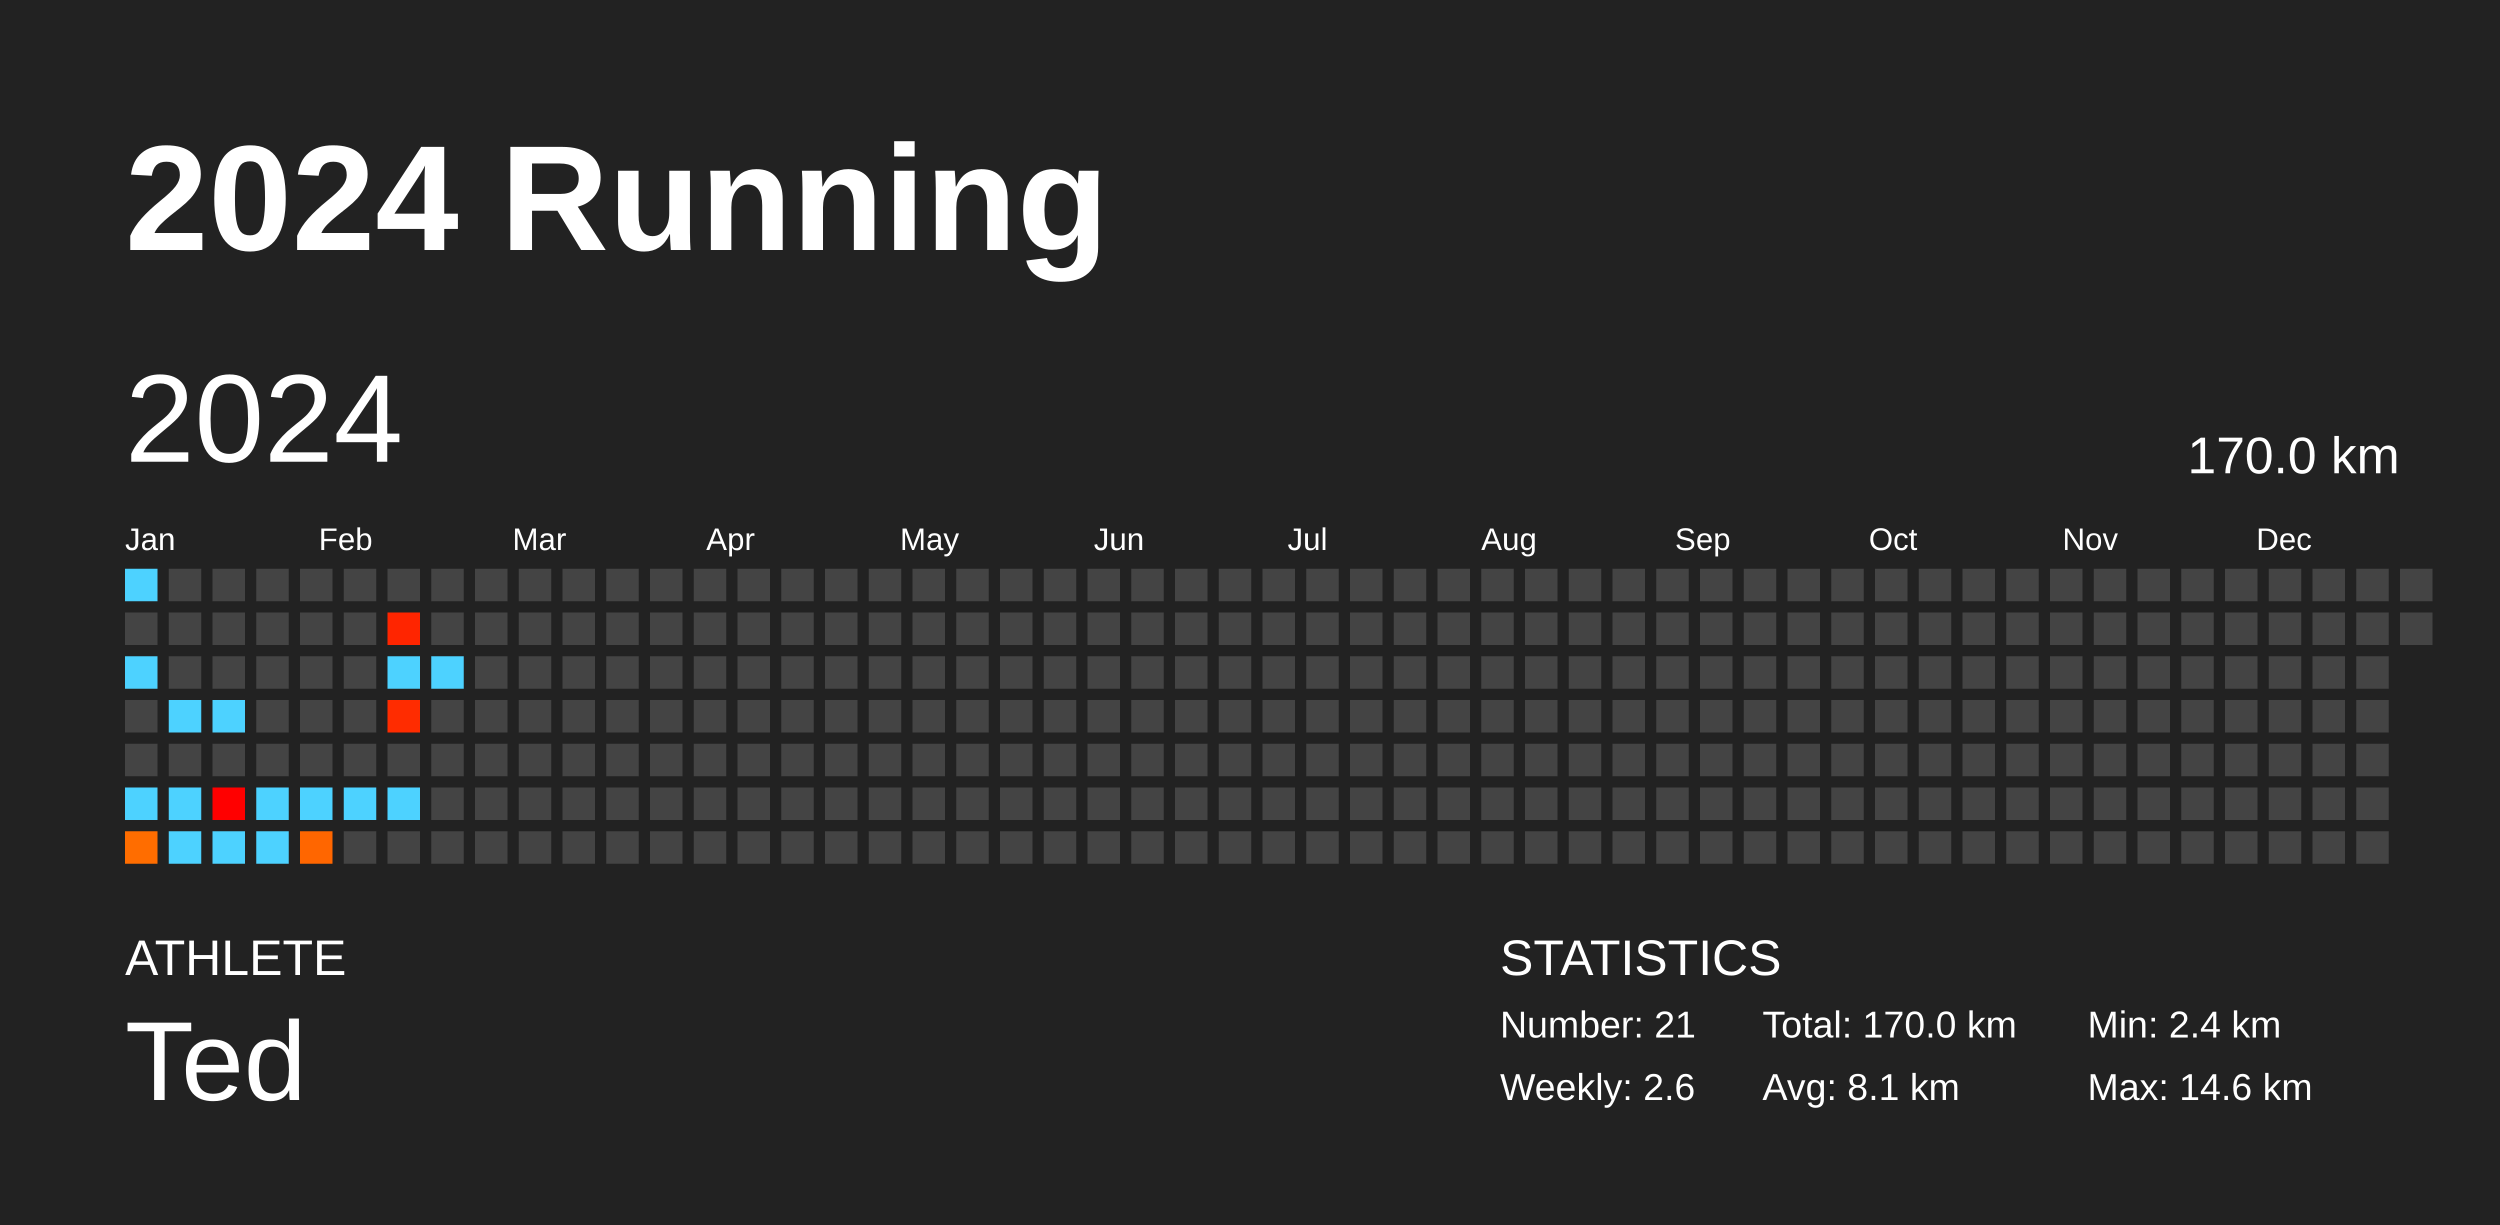
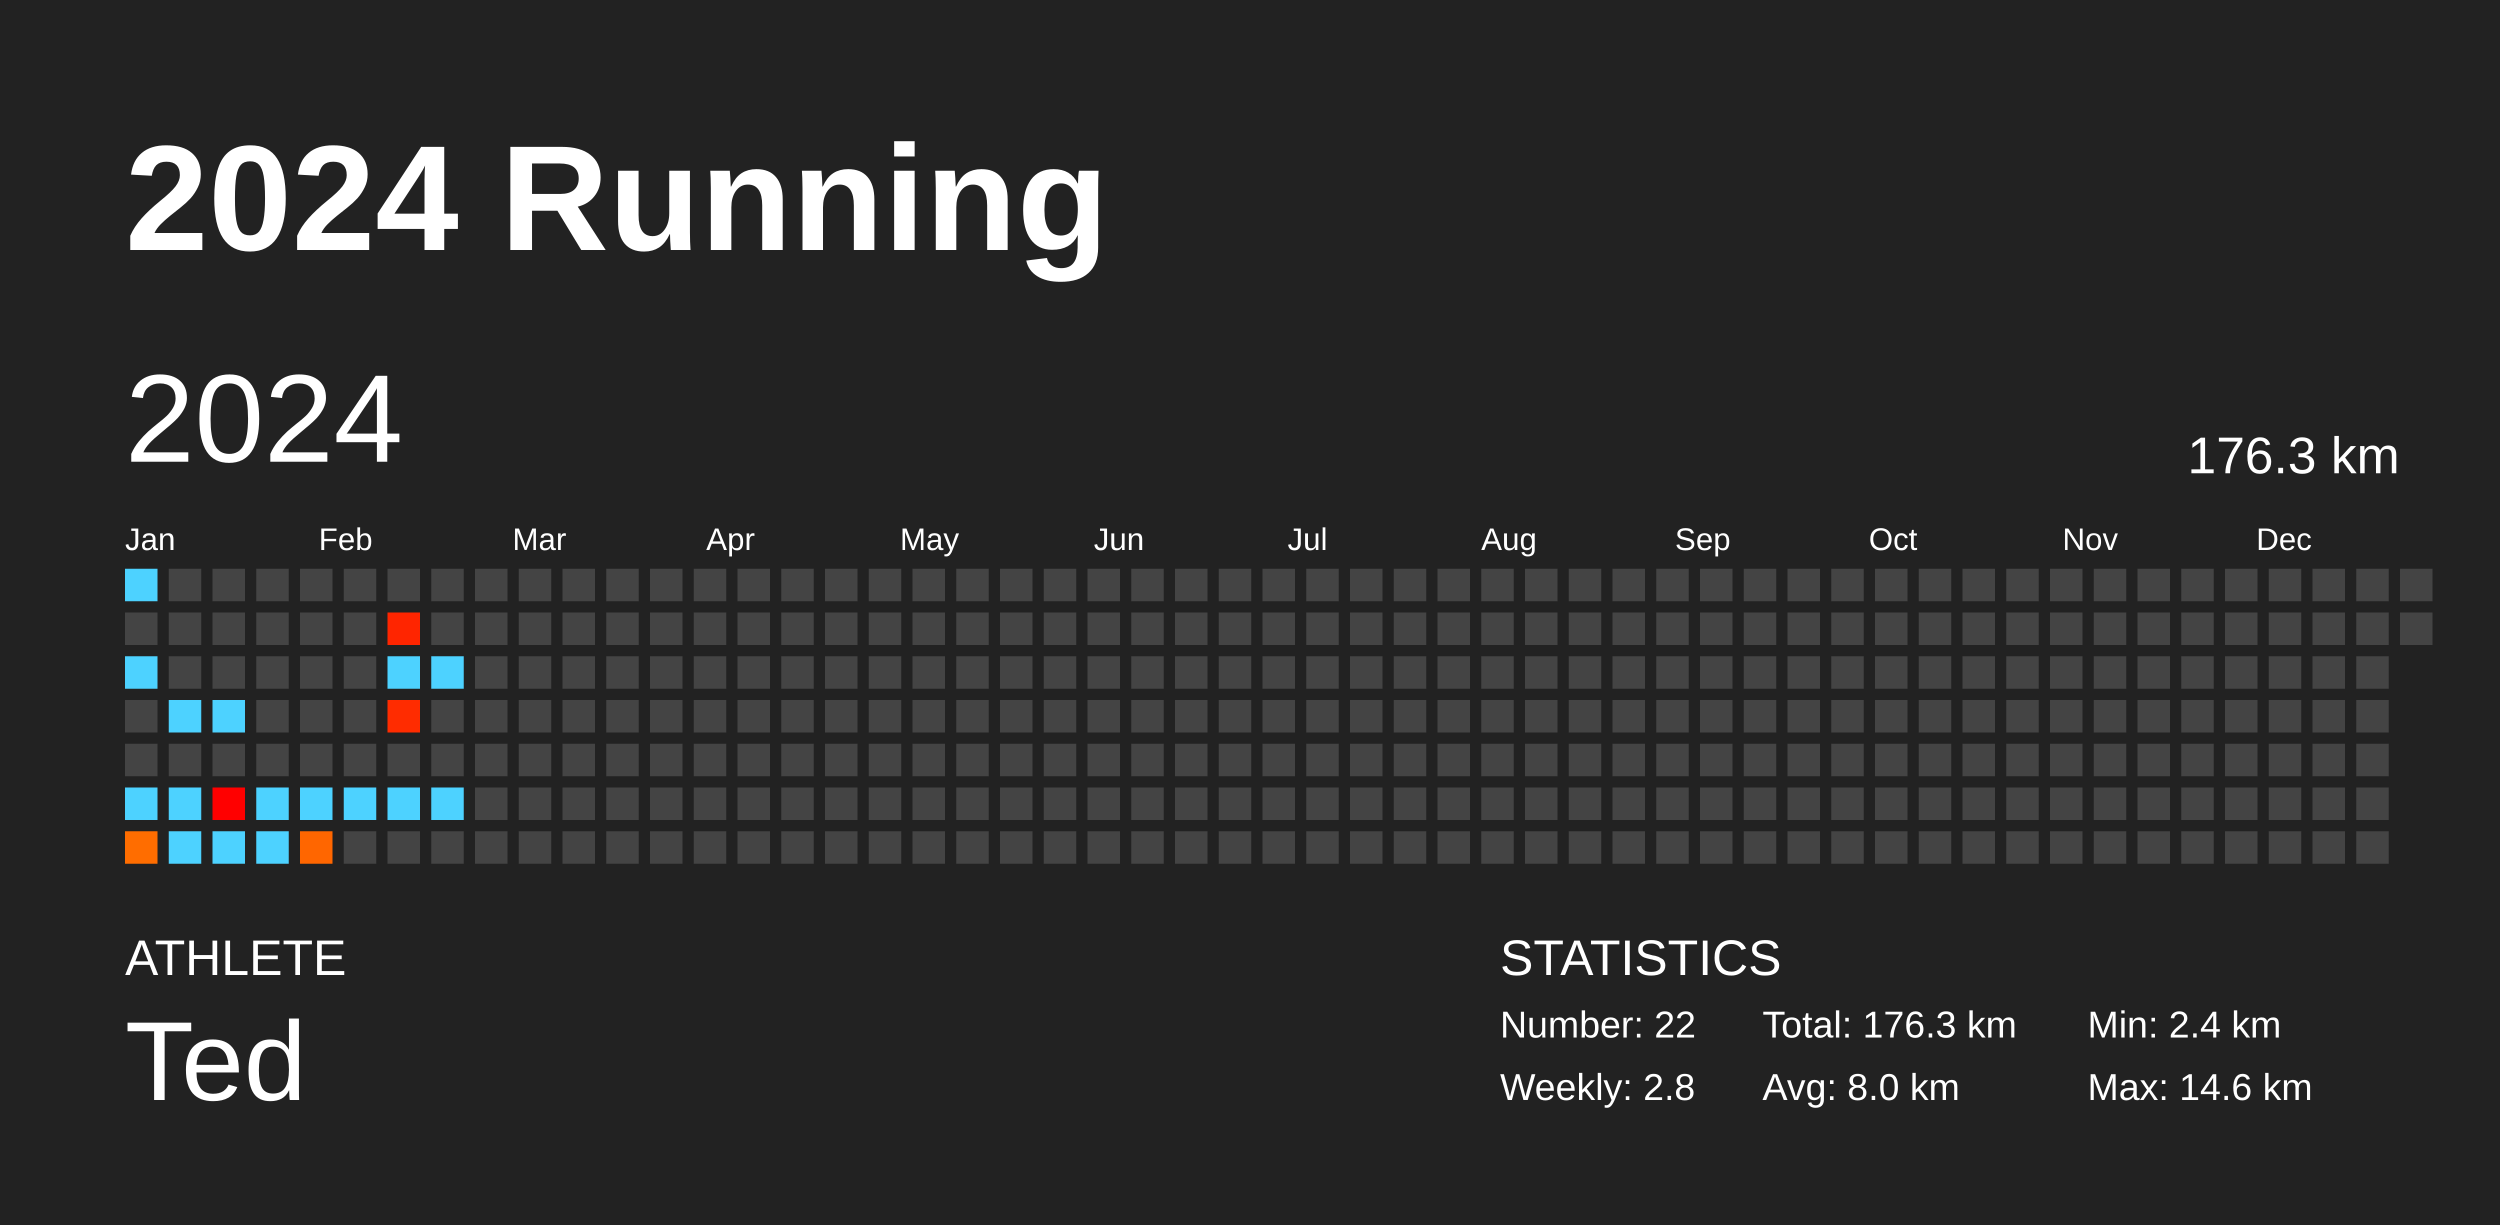
<svg xmlns="http://www.w3.org/2000/svg" baseProfile="full" height="98mm" version="1.1" viewBox="0,0,200,98" width="200mm">
  <defs />
  <rect fill="#222222" height="98" width="200" x="0" y="0" />
  <text fill="#FFFFFF" style="font-size:12px; font-family:Arial; font-weight:bold;" x="10" y="20">2024 Running</text>
  <text fill="#FFFFFF" style="font-size:4px; font-family:Arial" x="10" y="78">ATHLETE</text>
  <text fill="#FFFFFF" style="font-size:9px; font-family:Arial" x="10" y="88">Ted</text>
  <text fill="#FFFFFF" style="font-size:4px; font-family:Arial" x="120" y="78">STATISTICS</text>
-   <text fill="#FFFFFF" style="font-size:3px; font-family:Arial" x="120" y="83">Number: 21</text>
-   <text fill="#FFFFFF" style="font-size:3px; font-family:Arial" x="120" y="88">Weekly: 2.6</text>
-   <text fill="#FFFFFF" style="font-size:3px; font-family:Arial" x="141" y="83">Total: 170.0 km</text>
-   <text fill="#FFFFFF" style="font-size:3px; font-family:Arial" x="141" y="88">Avg: 8.1 km</text>
+   <text fill="#FFFFFF" style="font-size:3px; font-family:Arial" x="120" y="83">Number: 22</text>
+   <text fill="#FFFFFF" style="font-size:3px; font-family:Arial" x="120" y="88">Weekly: 2.8</text>
+   <text fill="#FFFFFF" style="font-size:3px; font-family:Arial" x="141" y="83">Total: 176.3 km</text>
+   <text fill="#FFFFFF" style="font-size:3px; font-family:Arial" x="141" y="88">Avg: 8.0 km</text>
  <text fill="#FFFFFF" style="font-size:3px; font-family:Arial" x="167" y="83">Min: 2.4 km</text>
  <text fill="#FFFFFF" style="font-size:3px; font-family:Arial" x="167" y="88">Max: 14.6 km</text>
  <text dominant-baseline="hanging" fill="#FFFFFF" style="font-size:10.0px; font-family:Arial;" x="10" y="30">2024</text>
-   <text dominant-baseline="hanging" fill="#FFFFFF" style="font-size:4.125px; font-family:Arial;" x="175" y="35">170.0 km</text>
+   <text dominant-baseline="hanging" fill="#FFFFFF" style="font-size:4.125px; font-family:Arial;" x="175" y="35">176.3 km</text>
  <text fill="#FFFFFF" style="font-size:2.5px; font-family:Arial" x="10.0" y="44">Jan</text>
  <text fill="#FFFFFF" style="font-size:2.5px; font-family:Arial" x="25.5" y="44">Feb</text>
  <text fill="#FFFFFF" style="font-size:2.5px; font-family:Arial" x="41.0" y="44">Mar</text>
  <text fill="#FFFFFF" style="font-size:2.5px; font-family:Arial" x="56.5" y="44">Apr</text>
  <text fill="#FFFFFF" style="font-size:2.5px; font-family:Arial" x="72.0" y="44">May</text>
  <text fill="#FFFFFF" style="font-size:2.5px; font-family:Arial" x="87.5" y="44">Jun</text>
  <text fill="#FFFFFF" style="font-size:2.5px; font-family:Arial" x="103.0" y="44">Jul</text>
  <text fill="#FFFFFF" style="font-size:2.5px; font-family:Arial" x="118.5" y="44">Aug</text>
  <text fill="#FFFFFF" style="font-size:2.5px; font-family:Arial" x="134.0" y="44">Sep</text>
  <text fill="#FFFFFF" style="font-size:2.5px; font-family:Arial" x="149.5" y="44">Oct</text>
  <text fill="#FFFFFF" style="font-size:2.5px; font-family:Arial" x="165.0" y="44">Nov</text>
  <text fill="#FFFFFF" style="font-size:2.5px; font-family:Arial" x="180.5" y="44">Dec</text>
  <rect fill="#4dd2ff" height="2.6" width="2.6" x="10.0" y="45.5" />
  <rect fill="#444444" height="2.6" width="2.6" x="10.0" y="49.0" />
  <rect fill="#4dd2ff" height="2.6" width="2.6" x="10.0" y="52.5" />
  <rect fill="#444444" height="2.6" width="2.6" x="10.0" y="56.0" />
  <rect fill="#444444" height="2.6" width="2.6" x="10.0" y="59.5" />
  <rect fill="#4dd2ff" height="2.6" width="2.6" x="10.0" y="63.0" />
  <rect fill="#ff6d00" height="2.6" width="2.6" x="10.0" y="66.5" />
  <rect fill="#444444" height="2.6" width="2.6" x="13.5" y="45.5" />
  <rect fill="#444444" height="2.6" width="2.6" x="13.5" y="49.0" />
  <rect fill="#444444" height="2.6" width="2.6" x="13.5" y="52.5" />
  <rect fill="#4dd2ff" height="2.6" width="2.6" x="13.5" y="56.0" />
  <rect fill="#444444" height="2.6" width="2.6" x="13.5" y="59.5" />
  <rect fill="#4dd2ff" height="2.6" width="2.6" x="13.5" y="63.0" />
  <rect fill="#4dd2ff" height="2.6" width="2.6" x="13.5" y="66.5" />
  <rect fill="#444444" height="2.6" width="2.6" x="17.0" y="45.5" />
  <rect fill="#444444" height="2.6" width="2.6" x="17.0" y="49.0" />
  <rect fill="#444444" height="2.6" width="2.6" x="17.0" y="52.5" />
  <rect fill="#4dd2ff" height="2.6" width="2.6" x="17.0" y="56.0" />
  <rect fill="#444444" height="2.6" width="2.6" x="17.0" y="59.5" />
  <rect fill="#ff0000" height="2.6" width="2.6" x="17.0" y="63.0" />
  <rect fill="#4dd2ff" height="2.6" width="2.6" x="17.0" y="66.5" />
  <rect fill="#444444" height="2.6" width="2.6" x="20.5" y="45.5" />
  <rect fill="#444444" height="2.6" width="2.6" x="20.5" y="49.0" />
  <rect fill="#444444" height="2.6" width="2.6" x="20.5" y="52.5" />
  <rect fill="#444444" height="2.6" width="2.6" x="20.5" y="56.0" />
  <rect fill="#444444" height="2.6" width="2.6" x="20.5" y="59.5" />
  <rect fill="#4dd2ff" height="2.6" width="2.6" x="20.5" y="63.0" />
  <rect fill="#4dd2ff" height="2.6" width="2.6" x="20.5" y="66.5" />
  <rect fill="#444444" height="2.6" width="2.6" x="24.0" y="45.5" />
  <rect fill="#444444" height="2.6" width="2.6" x="24.0" y="49.0" />
  <rect fill="#444444" height="2.6" width="2.6" x="24.0" y="52.5" />
  <rect fill="#444444" height="2.6" width="2.6" x="24.0" y="56.0" />
  <rect fill="#444444" height="2.6" width="2.6" x="24.0" y="59.5" />
  <rect fill="#4dd2ff" height="2.6" width="2.6" x="24.0" y="63.0" />
  <rect fill="#ff6600" height="2.6" width="2.6" x="24.0" y="66.5" />
  <rect fill="#444444" height="2.6" width="2.6" x="27.5" y="45.5" />
  <rect fill="#444444" height="2.6" width="2.6" x="27.5" y="49.0" />
  <rect fill="#444444" height="2.6" width="2.6" x="27.5" y="52.5" />
  <rect fill="#444444" height="2.6" width="2.6" x="27.5" y="56.0" />
  <rect fill="#444444" height="2.6" width="2.6" x="27.5" y="59.5" />
  <rect fill="#4dd2ff" height="2.6" width="2.6" x="27.5" y="63.0" />
  <rect fill="#444444" height="2.6" width="2.6" x="27.5" y="66.5" />
  <rect fill="#444444" height="2.6" width="2.6" x="31.0" y="45.5" />
  <rect fill="#ff2500" height="2.6" width="2.6" x="31.0" y="49.0" />
  <rect fill="#4dd2ff" height="2.6" width="2.6" x="31.0" y="52.5" />
  <rect fill="#ff2c00" height="2.6" width="2.6" x="31.0" y="56.0" />
  <rect fill="#444444" height="2.6" width="2.6" x="31.0" y="59.5" />
  <rect fill="#4dd2ff" height="2.6" width="2.6" x="31.0" y="63.0" />
  <rect fill="#444444" height="2.6" width="2.6" x="31.0" y="66.5" />
  <rect fill="#444444" height="2.6" width="2.6" x="34.5" y="45.5" />
  <rect fill="#444444" height="2.6" width="2.6" x="34.5" y="49.0" />
  <rect fill="#4dd2ff" height="2.6" width="2.6" x="34.5" y="52.5" />
  <rect fill="#444444" height="2.6" width="2.6" x="34.5" y="56.0" />
  <rect fill="#444444" height="2.6" width="2.6" x="34.5" y="59.5" />
-   <rect fill="#444444" height="2.6" width="2.6" x="34.5" y="63.0" />
+   <rect fill="#4dd2ff" height="2.6" width="2.6" x="34.5" y="63.0" />
  <rect fill="#444444" height="2.6" width="2.6" x="34.5" y="66.5" />
  <rect fill="#444444" height="2.6" width="2.6" x="38.0" y="45.5" />
  <rect fill="#444444" height="2.6" width="2.6" x="38.0" y="49.0" />
  <rect fill="#444444" height="2.6" width="2.6" x="38.0" y="52.5" />
  <rect fill="#444444" height="2.6" width="2.6" x="38.0" y="56.0" />
  <rect fill="#444444" height="2.6" width="2.6" x="38.0" y="59.5" />
  <rect fill="#444444" height="2.6" width="2.6" x="38.0" y="63.0" />
  <rect fill="#444444" height="2.6" width="2.6" x="38.0" y="66.5" />
  <rect fill="#444444" height="2.6" width="2.6" x="41.5" y="45.5" />
  <rect fill="#444444" height="2.6" width="2.6" x="41.5" y="49.0" />
  <rect fill="#444444" height="2.6" width="2.6" x="41.5" y="52.5" />
  <rect fill="#444444" height="2.6" width="2.6" x="41.5" y="56.0" />
  <rect fill="#444444" height="2.6" width="2.6" x="41.5" y="59.5" />
  <rect fill="#444444" height="2.6" width="2.6" x="41.5" y="63.0" />
  <rect fill="#444444" height="2.6" width="2.6" x="41.5" y="66.5" />
  <rect fill="#444444" height="2.6" width="2.6" x="45.0" y="45.5" />
  <rect fill="#444444" height="2.6" width="2.6" x="45.0" y="49.0" />
  <rect fill="#444444" height="2.6" width="2.6" x="45.0" y="52.5" />
  <rect fill="#444444" height="2.6" width="2.6" x="45.0" y="56.0" />
  <rect fill="#444444" height="2.6" width="2.6" x="45.0" y="59.5" />
  <rect fill="#444444" height="2.6" width="2.6" x="45.0" y="63.0" />
  <rect fill="#444444" height="2.6" width="2.6" x="45.0" y="66.5" />
  <rect fill="#444444" height="2.6" width="2.6" x="48.5" y="45.5" />
  <rect fill="#444444" height="2.6" width="2.6" x="48.5" y="49.0" />
  <rect fill="#444444" height="2.6" width="2.6" x="48.5" y="52.5" />
  <rect fill="#444444" height="2.6" width="2.6" x="48.5" y="56.0" />
  <rect fill="#444444" height="2.6" width="2.6" x="48.5" y="59.5" />
  <rect fill="#444444" height="2.6" width="2.6" x="48.5" y="63.0" />
  <rect fill="#444444" height="2.6" width="2.6" x="48.5" y="66.5" />
  <rect fill="#444444" height="2.6" width="2.6" x="52.0" y="45.5" />
  <rect fill="#444444" height="2.6" width="2.6" x="52.0" y="49.0" />
  <rect fill="#444444" height="2.6" width="2.6" x="52.0" y="52.5" />
  <rect fill="#444444" height="2.6" width="2.6" x="52.0" y="56.0" />
  <rect fill="#444444" height="2.6" width="2.6" x="52.0" y="59.5" />
  <rect fill="#444444" height="2.6" width="2.6" x="52.0" y="63.0" />
  <rect fill="#444444" height="2.6" width="2.6" x="52.0" y="66.5" />
  <rect fill="#444444" height="2.6" width="2.6" x="55.5" y="45.5" />
  <rect fill="#444444" height="2.6" width="2.6" x="55.5" y="49.0" />
  <rect fill="#444444" height="2.6" width="2.6" x="55.5" y="52.5" />
  <rect fill="#444444" height="2.6" width="2.6" x="55.5" y="56.0" />
  <rect fill="#444444" height="2.6" width="2.6" x="55.5" y="59.5" />
  <rect fill="#444444" height="2.6" width="2.6" x="55.5" y="63.0" />
  <rect fill="#444444" height="2.6" width="2.6" x="55.5" y="66.5" />
  <rect fill="#444444" height="2.6" width="2.6" x="59.0" y="45.5" />
  <rect fill="#444444" height="2.6" width="2.6" x="59.0" y="49.0" />
  <rect fill="#444444" height="2.6" width="2.6" x="59.0" y="52.5" />
  <rect fill="#444444" height="2.6" width="2.6" x="59.0" y="56.0" />
  <rect fill="#444444" height="2.6" width="2.6" x="59.0" y="59.5" />
  <rect fill="#444444" height="2.6" width="2.6" x="59.0" y="63.0" />
  <rect fill="#444444" height="2.6" width="2.6" x="59.0" y="66.5" />
  <rect fill="#444444" height="2.6" width="2.6" x="62.5" y="45.5" />
  <rect fill="#444444" height="2.6" width="2.6" x="62.5" y="49.0" />
  <rect fill="#444444" height="2.6" width="2.6" x="62.5" y="52.5" />
  <rect fill="#444444" height="2.6" width="2.6" x="62.5" y="56.0" />
  <rect fill="#444444" height="2.6" width="2.6" x="62.5" y="59.5" />
  <rect fill="#444444" height="2.6" width="2.6" x="62.5" y="63.0" />
  <rect fill="#444444" height="2.6" width="2.6" x="62.5" y="66.5" />
  <rect fill="#444444" height="2.6" width="2.6" x="66.0" y="45.5" />
  <rect fill="#444444" height="2.6" width="2.6" x="66.0" y="49.0" />
  <rect fill="#444444" height="2.6" width="2.6" x="66.0" y="52.5" />
  <rect fill="#444444" height="2.6" width="2.6" x="66.0" y="56.0" />
  <rect fill="#444444" height="2.6" width="2.6" x="66.0" y="59.5" />
  <rect fill="#444444" height="2.6" width="2.6" x="66.0" y="63.0" />
  <rect fill="#444444" height="2.6" width="2.6" x="66.0" y="66.5" />
  <rect fill="#444444" height="2.6" width="2.6" x="69.5" y="45.5" />
  <rect fill="#444444" height="2.6" width="2.6" x="69.5" y="49.0" />
  <rect fill="#444444" height="2.6" width="2.6" x="69.5" y="52.5" />
  <rect fill="#444444" height="2.6" width="2.6" x="69.5" y="56.0" />
  <rect fill="#444444" height="2.6" width="2.6" x="69.5" y="59.5" />
  <rect fill="#444444" height="2.6" width="2.6" x="69.5" y="63.0" />
  <rect fill="#444444" height="2.6" width="2.6" x="69.5" y="66.5" />
  <rect fill="#444444" height="2.6" width="2.6" x="73.0" y="45.5" />
  <rect fill="#444444" height="2.6" width="2.6" x="73.0" y="49.0" />
  <rect fill="#444444" height="2.6" width="2.6" x="73.0" y="52.5" />
  <rect fill="#444444" height="2.6" width="2.6" x="73.0" y="56.0" />
  <rect fill="#444444" height="2.6" width="2.6" x="73.0" y="59.5" />
  <rect fill="#444444" height="2.6" width="2.6" x="73.0" y="63.0" />
  <rect fill="#444444" height="2.6" width="2.6" x="73.0" y="66.5" />
  <rect fill="#444444" height="2.6" width="2.6" x="76.5" y="45.5" />
  <rect fill="#444444" height="2.6" width="2.6" x="76.5" y="49.0" />
  <rect fill="#444444" height="2.6" width="2.6" x="76.5" y="52.5" />
  <rect fill="#444444" height="2.6" width="2.6" x="76.5" y="56.0" />
  <rect fill="#444444" height="2.6" width="2.6" x="76.5" y="59.5" />
  <rect fill="#444444" height="2.6" width="2.6" x="76.5" y="63.0" />
  <rect fill="#444444" height="2.6" width="2.6" x="76.5" y="66.5" />
  <rect fill="#444444" height="2.6" width="2.6" x="80.0" y="45.5" />
  <rect fill="#444444" height="2.6" width="2.6" x="80.0" y="49.0" />
  <rect fill="#444444" height="2.6" width="2.6" x="80.0" y="52.5" />
  <rect fill="#444444" height="2.6" width="2.6" x="80.0" y="56.0" />
  <rect fill="#444444" height="2.6" width="2.6" x="80.0" y="59.5" />
  <rect fill="#444444" height="2.6" width="2.6" x="80.0" y="63.0" />
  <rect fill="#444444" height="2.6" width="2.6" x="80.0" y="66.5" />
  <rect fill="#444444" height="2.6" width="2.6" x="83.5" y="45.5" />
  <rect fill="#444444" height="2.6" width="2.6" x="83.5" y="49.0" />
  <rect fill="#444444" height="2.6" width="2.6" x="83.5" y="52.5" />
  <rect fill="#444444" height="2.6" width="2.6" x="83.5" y="56.0" />
  <rect fill="#444444" height="2.6" width="2.6" x="83.5" y="59.5" />
  <rect fill="#444444" height="2.6" width="2.6" x="83.5" y="63.0" />
  <rect fill="#444444" height="2.6" width="2.6" x="83.5" y="66.5" />
  <rect fill="#444444" height="2.6" width="2.6" x="87.0" y="45.5" />
  <rect fill="#444444" height="2.6" width="2.6" x="87.0" y="49.0" />
  <rect fill="#444444" height="2.6" width="2.6" x="87.0" y="52.5" />
  <rect fill="#444444" height="2.6" width="2.6" x="87.0" y="56.0" />
  <rect fill="#444444" height="2.6" width="2.6" x="87.0" y="59.5" />
  <rect fill="#444444" height="2.6" width="2.6" x="87.0" y="63.0" />
  <rect fill="#444444" height="2.6" width="2.6" x="87.0" y="66.5" />
  <rect fill="#444444" height="2.6" width="2.6" x="90.5" y="45.5" />
  <rect fill="#444444" height="2.6" width="2.6" x="90.5" y="49.0" />
  <rect fill="#444444" height="2.6" width="2.6" x="90.5" y="52.5" />
  <rect fill="#444444" height="2.6" width="2.6" x="90.5" y="56.0" />
  <rect fill="#444444" height="2.6" width="2.6" x="90.5" y="59.5" />
  <rect fill="#444444" height="2.6" width="2.6" x="90.5" y="63.0" />
  <rect fill="#444444" height="2.6" width="2.6" x="90.5" y="66.5" />
  <rect fill="#444444" height="2.6" width="2.6" x="94.0" y="45.5" />
  <rect fill="#444444" height="2.6" width="2.6" x="94.0" y="49.0" />
  <rect fill="#444444" height="2.6" width="2.6" x="94.0" y="52.5" />
  <rect fill="#444444" height="2.6" width="2.6" x="94.0" y="56.0" />
  <rect fill="#444444" height="2.6" width="2.6" x="94.0" y="59.5" />
  <rect fill="#444444" height="2.6" width="2.6" x="94.0" y="63.0" />
  <rect fill="#444444" height="2.6" width="2.6" x="94.0" y="66.5" />
  <rect fill="#444444" height="2.6" width="2.6" x="97.5" y="45.5" />
  <rect fill="#444444" height="2.6" width="2.6" x="97.5" y="49.0" />
  <rect fill="#444444" height="2.6" width="2.6" x="97.5" y="52.5" />
  <rect fill="#444444" height="2.6" width="2.6" x="97.5" y="56.0" />
  <rect fill="#444444" height="2.6" width="2.6" x="97.5" y="59.5" />
  <rect fill="#444444" height="2.6" width="2.6" x="97.5" y="63.0" />
  <rect fill="#444444" height="2.6" width="2.6" x="97.5" y="66.5" />
  <rect fill="#444444" height="2.6" width="2.6" x="101.0" y="45.5" />
  <rect fill="#444444" height="2.6" width="2.6" x="101.0" y="49.0" />
  <rect fill="#444444" height="2.6" width="2.6" x="101.0" y="52.5" />
  <rect fill="#444444" height="2.6" width="2.6" x="101.0" y="56.0" />
  <rect fill="#444444" height="2.6" width="2.6" x="101.0" y="59.5" />
  <rect fill="#444444" height="2.6" width="2.6" x="101.0" y="63.0" />
  <rect fill="#444444" height="2.6" width="2.6" x="101.0" y="66.5" />
  <rect fill="#444444" height="2.6" width="2.6" x="104.5" y="45.5" />
  <rect fill="#444444" height="2.6" width="2.6" x="104.5" y="49.0" />
  <rect fill="#444444" height="2.6" width="2.6" x="104.5" y="52.5" />
  <rect fill="#444444" height="2.6" width="2.6" x="104.5" y="56.0" />
  <rect fill="#444444" height="2.6" width="2.6" x="104.5" y="59.5" />
  <rect fill="#444444" height="2.6" width="2.6" x="104.5" y="63.0" />
  <rect fill="#444444" height="2.6" width="2.6" x="104.5" y="66.5" />
  <rect fill="#444444" height="2.6" width="2.6" x="108.0" y="45.5" />
  <rect fill="#444444" height="2.6" width="2.6" x="108.0" y="49.0" />
  <rect fill="#444444" height="2.6" width="2.6" x="108.0" y="52.5" />
  <rect fill="#444444" height="2.6" width="2.6" x="108.0" y="56.0" />
  <rect fill="#444444" height="2.6" width="2.6" x="108.0" y="59.5" />
  <rect fill="#444444" height="2.6" width="2.6" x="108.0" y="63.0" />
  <rect fill="#444444" height="2.6" width="2.6" x="108.0" y="66.5" />
  <rect fill="#444444" height="2.6" width="2.6" x="111.5" y="45.5" />
  <rect fill="#444444" height="2.6" width="2.6" x="111.5" y="49.0" />
  <rect fill="#444444" height="2.6" width="2.6" x="111.5" y="52.5" />
  <rect fill="#444444" height="2.6" width="2.6" x="111.5" y="56.0" />
  <rect fill="#444444" height="2.6" width="2.6" x="111.5" y="59.5" />
  <rect fill="#444444" height="2.6" width="2.6" x="111.5" y="63.0" />
  <rect fill="#444444" height="2.6" width="2.6" x="111.5" y="66.5" />
  <rect fill="#444444" height="2.6" width="2.6" x="115.0" y="45.5" />
  <rect fill="#444444" height="2.6" width="2.6" x="115.0" y="49.0" />
  <rect fill="#444444" height="2.6" width="2.6" x="115.0" y="52.5" />
  <rect fill="#444444" height="2.6" width="2.6" x="115.0" y="56.0" />
  <rect fill="#444444" height="2.6" width="2.6" x="115.0" y="59.5" />
  <rect fill="#444444" height="2.6" width="2.6" x="115.0" y="63.0" />
  <rect fill="#444444" height="2.6" width="2.6" x="115.0" y="66.5" />
  <rect fill="#444444" height="2.6" width="2.6" x="118.5" y="45.5" />
  <rect fill="#444444" height="2.6" width="2.6" x="118.5" y="49.0" />
  <rect fill="#444444" height="2.6" width="2.6" x="118.5" y="52.5" />
  <rect fill="#444444" height="2.6" width="2.6" x="118.5" y="56.0" />
  <rect fill="#444444" height="2.6" width="2.6" x="118.5" y="59.5" />
  <rect fill="#444444" height="2.6" width="2.6" x="118.5" y="63.0" />
  <rect fill="#444444" height="2.6" width="2.6" x="118.5" y="66.5" />
  <rect fill="#444444" height="2.6" width="2.6" x="122.0" y="45.5" />
  <rect fill="#444444" height="2.6" width="2.6" x="122.0" y="49.0" />
  <rect fill="#444444" height="2.6" width="2.6" x="122.0" y="52.5" />
  <rect fill="#444444" height="2.6" width="2.6" x="122.0" y="56.0" />
  <rect fill="#444444" height="2.6" width="2.6" x="122.0" y="59.5" />
  <rect fill="#444444" height="2.6" width="2.6" x="122.0" y="63.0" />
  <rect fill="#444444" height="2.6" width="2.6" x="122.0" y="66.5" />
  <rect fill="#444444" height="2.6" width="2.6" x="125.5" y="45.5" />
  <rect fill="#444444" height="2.6" width="2.6" x="125.5" y="49.0" />
  <rect fill="#444444" height="2.6" width="2.6" x="125.5" y="52.5" />
  <rect fill="#444444" height="2.6" width="2.6" x="125.5" y="56.0" />
  <rect fill="#444444" height="2.6" width="2.6" x="125.5" y="59.5" />
  <rect fill="#444444" height="2.6" width="2.6" x="125.5" y="63.0" />
  <rect fill="#444444" height="2.6" width="2.6" x="125.5" y="66.5" />
  <rect fill="#444444" height="2.6" width="2.6" x="129.0" y="45.5" />
  <rect fill="#444444" height="2.6" width="2.6" x="129.0" y="49.0" />
  <rect fill="#444444" height="2.6" width="2.6" x="129.0" y="52.5" />
  <rect fill="#444444" height="2.6" width="2.6" x="129.0" y="56.0" />
  <rect fill="#444444" height="2.6" width="2.6" x="129.0" y="59.5" />
  <rect fill="#444444" height="2.6" width="2.6" x="129.0" y="63.0" />
  <rect fill="#444444" height="2.6" width="2.6" x="129.0" y="66.5" />
  <rect fill="#444444" height="2.6" width="2.6" x="132.5" y="45.5" />
  <rect fill="#444444" height="2.6" width="2.6" x="132.5" y="49.0" />
  <rect fill="#444444" height="2.6" width="2.6" x="132.5" y="52.5" />
  <rect fill="#444444" height="2.6" width="2.6" x="132.5" y="56.0" />
  <rect fill="#444444" height="2.6" width="2.6" x="132.5" y="59.5" />
  <rect fill="#444444" height="2.6" width="2.6" x="132.5" y="63.0" />
  <rect fill="#444444" height="2.6" width="2.6" x="132.5" y="66.5" />
  <rect fill="#444444" height="2.6" width="2.6" x="136.0" y="45.5" />
  <rect fill="#444444" height="2.6" width="2.6" x="136.0" y="49.0" />
  <rect fill="#444444" height="2.6" width="2.6" x="136.0" y="52.5" />
  <rect fill="#444444" height="2.6" width="2.6" x="136.0" y="56.0" />
  <rect fill="#444444" height="2.6" width="2.6" x="136.0" y="59.5" />
  <rect fill="#444444" height="2.6" width="2.6" x="136.0" y="63.0" />
  <rect fill="#444444" height="2.6" width="2.6" x="136.0" y="66.5" />
  <rect fill="#444444" height="2.6" width="2.6" x="139.5" y="45.5" />
  <rect fill="#444444" height="2.6" width="2.6" x="139.5" y="49.0" />
  <rect fill="#444444" height="2.6" width="2.6" x="139.5" y="52.5" />
  <rect fill="#444444" height="2.6" width="2.6" x="139.5" y="56.0" />
  <rect fill="#444444" height="2.6" width="2.6" x="139.5" y="59.5" />
  <rect fill="#444444" height="2.6" width="2.6" x="139.5" y="63.0" />
  <rect fill="#444444" height="2.6" width="2.6" x="139.5" y="66.5" />
  <rect fill="#444444" height="2.6" width="2.6" x="143.0" y="45.5" />
  <rect fill="#444444" height="2.6" width="2.6" x="143.0" y="49.0" />
  <rect fill="#444444" height="2.6" width="2.6" x="143.0" y="52.5" />
  <rect fill="#444444" height="2.6" width="2.6" x="143.0" y="56.0" />
  <rect fill="#444444" height="2.6" width="2.6" x="143.0" y="59.5" />
  <rect fill="#444444" height="2.6" width="2.6" x="143.0" y="63.0" />
  <rect fill="#444444" height="2.6" width="2.6" x="143.0" y="66.5" />
  <rect fill="#444444" height="2.6" width="2.6" x="146.5" y="45.5" />
  <rect fill="#444444" height="2.6" width="2.6" x="146.5" y="49.0" />
  <rect fill="#444444" height="2.6" width="2.6" x="146.5" y="52.5" />
  <rect fill="#444444" height="2.6" width="2.6" x="146.5" y="56.0" />
  <rect fill="#444444" height="2.6" width="2.6" x="146.5" y="59.5" />
  <rect fill="#444444" height="2.6" width="2.6" x="146.5" y="63.0" />
  <rect fill="#444444" height="2.6" width="2.6" x="146.5" y="66.5" />
  <rect fill="#444444" height="2.6" width="2.6" x="150.0" y="45.5" />
  <rect fill="#444444" height="2.6" width="2.6" x="150.0" y="49.0" />
  <rect fill="#444444" height="2.6" width="2.6" x="150.0" y="52.5" />
  <rect fill="#444444" height="2.6" width="2.6" x="150.0" y="56.0" />
  <rect fill="#444444" height="2.6" width="2.6" x="150.0" y="59.5" />
  <rect fill="#444444" height="2.6" width="2.6" x="150.0" y="63.0" />
  <rect fill="#444444" height="2.6" width="2.6" x="150.0" y="66.5" />
  <rect fill="#444444" height="2.6" width="2.6" x="153.5" y="45.5" />
  <rect fill="#444444" height="2.6" width="2.6" x="153.5" y="49.0" />
  <rect fill="#444444" height="2.6" width="2.6" x="153.5" y="52.5" />
  <rect fill="#444444" height="2.6" width="2.6" x="153.5" y="56.0" />
  <rect fill="#444444" height="2.6" width="2.6" x="153.5" y="59.5" />
  <rect fill="#444444" height="2.6" width="2.6" x="153.5" y="63.0" />
  <rect fill="#444444" height="2.6" width="2.6" x="153.5" y="66.5" />
  <rect fill="#444444" height="2.6" width="2.6" x="157.0" y="45.5" />
  <rect fill="#444444" height="2.6" width="2.6" x="157.0" y="49.0" />
  <rect fill="#444444" height="2.6" width="2.6" x="157.0" y="52.5" />
  <rect fill="#444444" height="2.6" width="2.6" x="157.0" y="56.0" />
  <rect fill="#444444" height="2.6" width="2.6" x="157.0" y="59.5" />
  <rect fill="#444444" height="2.6" width="2.6" x="157.0" y="63.0" />
  <rect fill="#444444" height="2.6" width="2.6" x="157.0" y="66.5" />
  <rect fill="#444444" height="2.6" width="2.6" x="160.5" y="45.5" />
  <rect fill="#444444" height="2.6" width="2.6" x="160.5" y="49.0" />
  <rect fill="#444444" height="2.6" width="2.6" x="160.5" y="52.5" />
  <rect fill="#444444" height="2.6" width="2.6" x="160.5" y="56.0" />
  <rect fill="#444444" height="2.6" width="2.6" x="160.5" y="59.5" />
  <rect fill="#444444" height="2.6" width="2.6" x="160.5" y="63.0" />
  <rect fill="#444444" height="2.6" width="2.6" x="160.5" y="66.5" />
  <rect fill="#444444" height="2.6" width="2.6" x="164.0" y="45.5" />
  <rect fill="#444444" height="2.6" width="2.6" x="164.0" y="49.0" />
  <rect fill="#444444" height="2.6" width="2.6" x="164.0" y="52.5" />
  <rect fill="#444444" height="2.6" width="2.6" x="164.0" y="56.0" />
  <rect fill="#444444" height="2.6" width="2.6" x="164.0" y="59.5" />
  <rect fill="#444444" height="2.6" width="2.6" x="164.0" y="63.0" />
  <rect fill="#444444" height="2.6" width="2.6" x="164.0" y="66.5" />
  <rect fill="#444444" height="2.6" width="2.6" x="167.5" y="45.5" />
  <rect fill="#444444" height="2.6" width="2.6" x="167.5" y="49.0" />
  <rect fill="#444444" height="2.6" width="2.6" x="167.5" y="52.5" />
  <rect fill="#444444" height="2.6" width="2.6" x="167.5" y="56.0" />
  <rect fill="#444444" height="2.6" width="2.6" x="167.5" y="59.5" />
  <rect fill="#444444" height="2.6" width="2.6" x="167.5" y="63.0" />
  <rect fill="#444444" height="2.6" width="2.6" x="167.5" y="66.5" />
  <rect fill="#444444" height="2.6" width="2.6" x="171.0" y="45.5" />
  <rect fill="#444444" height="2.6" width="2.6" x="171.0" y="49.0" />
  <rect fill="#444444" height="2.6" width="2.6" x="171.0" y="52.5" />
  <rect fill="#444444" height="2.6" width="2.6" x="171.0" y="56.0" />
  <rect fill="#444444" height="2.6" width="2.6" x="171.0" y="59.5" />
  <rect fill="#444444" height="2.6" width="2.6" x="171.0" y="63.0" />
  <rect fill="#444444" height="2.6" width="2.6" x="171.0" y="66.5" />
  <rect fill="#444444" height="2.6" width="2.6" x="174.5" y="45.5" />
  <rect fill="#444444" height="2.6" width="2.6" x="174.5" y="49.0" />
  <rect fill="#444444" height="2.6" width="2.6" x="174.5" y="52.5" />
  <rect fill="#444444" height="2.6" width="2.6" x="174.5" y="56.0" />
  <rect fill="#444444" height="2.6" width="2.6" x="174.5" y="59.5" />
  <rect fill="#444444" height="2.6" width="2.6" x="174.5" y="63.0" />
  <rect fill="#444444" height="2.6" width="2.6" x="174.5" y="66.5" />
  <rect fill="#444444" height="2.6" width="2.6" x="178.0" y="45.5" />
  <rect fill="#444444" height="2.6" width="2.6" x="178.0" y="49.0" />
  <rect fill="#444444" height="2.6" width="2.6" x="178.0" y="52.5" />
  <rect fill="#444444" height="2.6" width="2.6" x="178.0" y="56.0" />
  <rect fill="#444444" height="2.6" width="2.6" x="178.0" y="59.5" />
  <rect fill="#444444" height="2.6" width="2.6" x="178.0" y="63.0" />
  <rect fill="#444444" height="2.6" width="2.6" x="178.0" y="66.5" />
  <rect fill="#444444" height="2.6" width="2.6" x="181.5" y="45.5" />
  <rect fill="#444444" height="2.6" width="2.6" x="181.5" y="49.0" />
  <rect fill="#444444" height="2.6" width="2.6" x="181.5" y="52.5" />
  <rect fill="#444444" height="2.6" width="2.6" x="181.5" y="56.0" />
  <rect fill="#444444" height="2.6" width="2.6" x="181.5" y="59.5" />
  <rect fill="#444444" height="2.6" width="2.6" x="181.5" y="63.0" />
  <rect fill="#444444" height="2.6" width="2.6" x="181.5" y="66.5" />
  <rect fill="#444444" height="2.6" width="2.6" x="185.0" y="45.5" />
  <rect fill="#444444" height="2.6" width="2.6" x="185.0" y="49.0" />
  <rect fill="#444444" height="2.6" width="2.6" x="185.0" y="52.5" />
  <rect fill="#444444" height="2.6" width="2.6" x="185.0" y="56.0" />
  <rect fill="#444444" height="2.6" width="2.6" x="185.0" y="59.5" />
  <rect fill="#444444" height="2.6" width="2.6" x="185.0" y="63.0" />
  <rect fill="#444444" height="2.6" width="2.6" x="185.0" y="66.5" />
  <rect fill="#444444" height="2.6" width="2.6" x="188.5" y="45.5" />
  <rect fill="#444444" height="2.6" width="2.6" x="188.5" y="49.0" />
  <rect fill="#444444" height="2.6" width="2.6" x="188.5" y="52.5" />
  <rect fill="#444444" height="2.6" width="2.6" x="188.5" y="56.0" />
  <rect fill="#444444" height="2.6" width="2.6" x="188.5" y="59.5" />
  <rect fill="#444444" height="2.6" width="2.6" x="188.5" y="63.0" />
  <rect fill="#444444" height="2.6" width="2.6" x="188.5" y="66.5" />
  <rect fill="#444444" height="2.6" width="2.6" x="192.0" y="45.5" />
  <rect fill="#444444" height="2.6" width="2.6" x="192.0" y="49.0" />
</svg>
